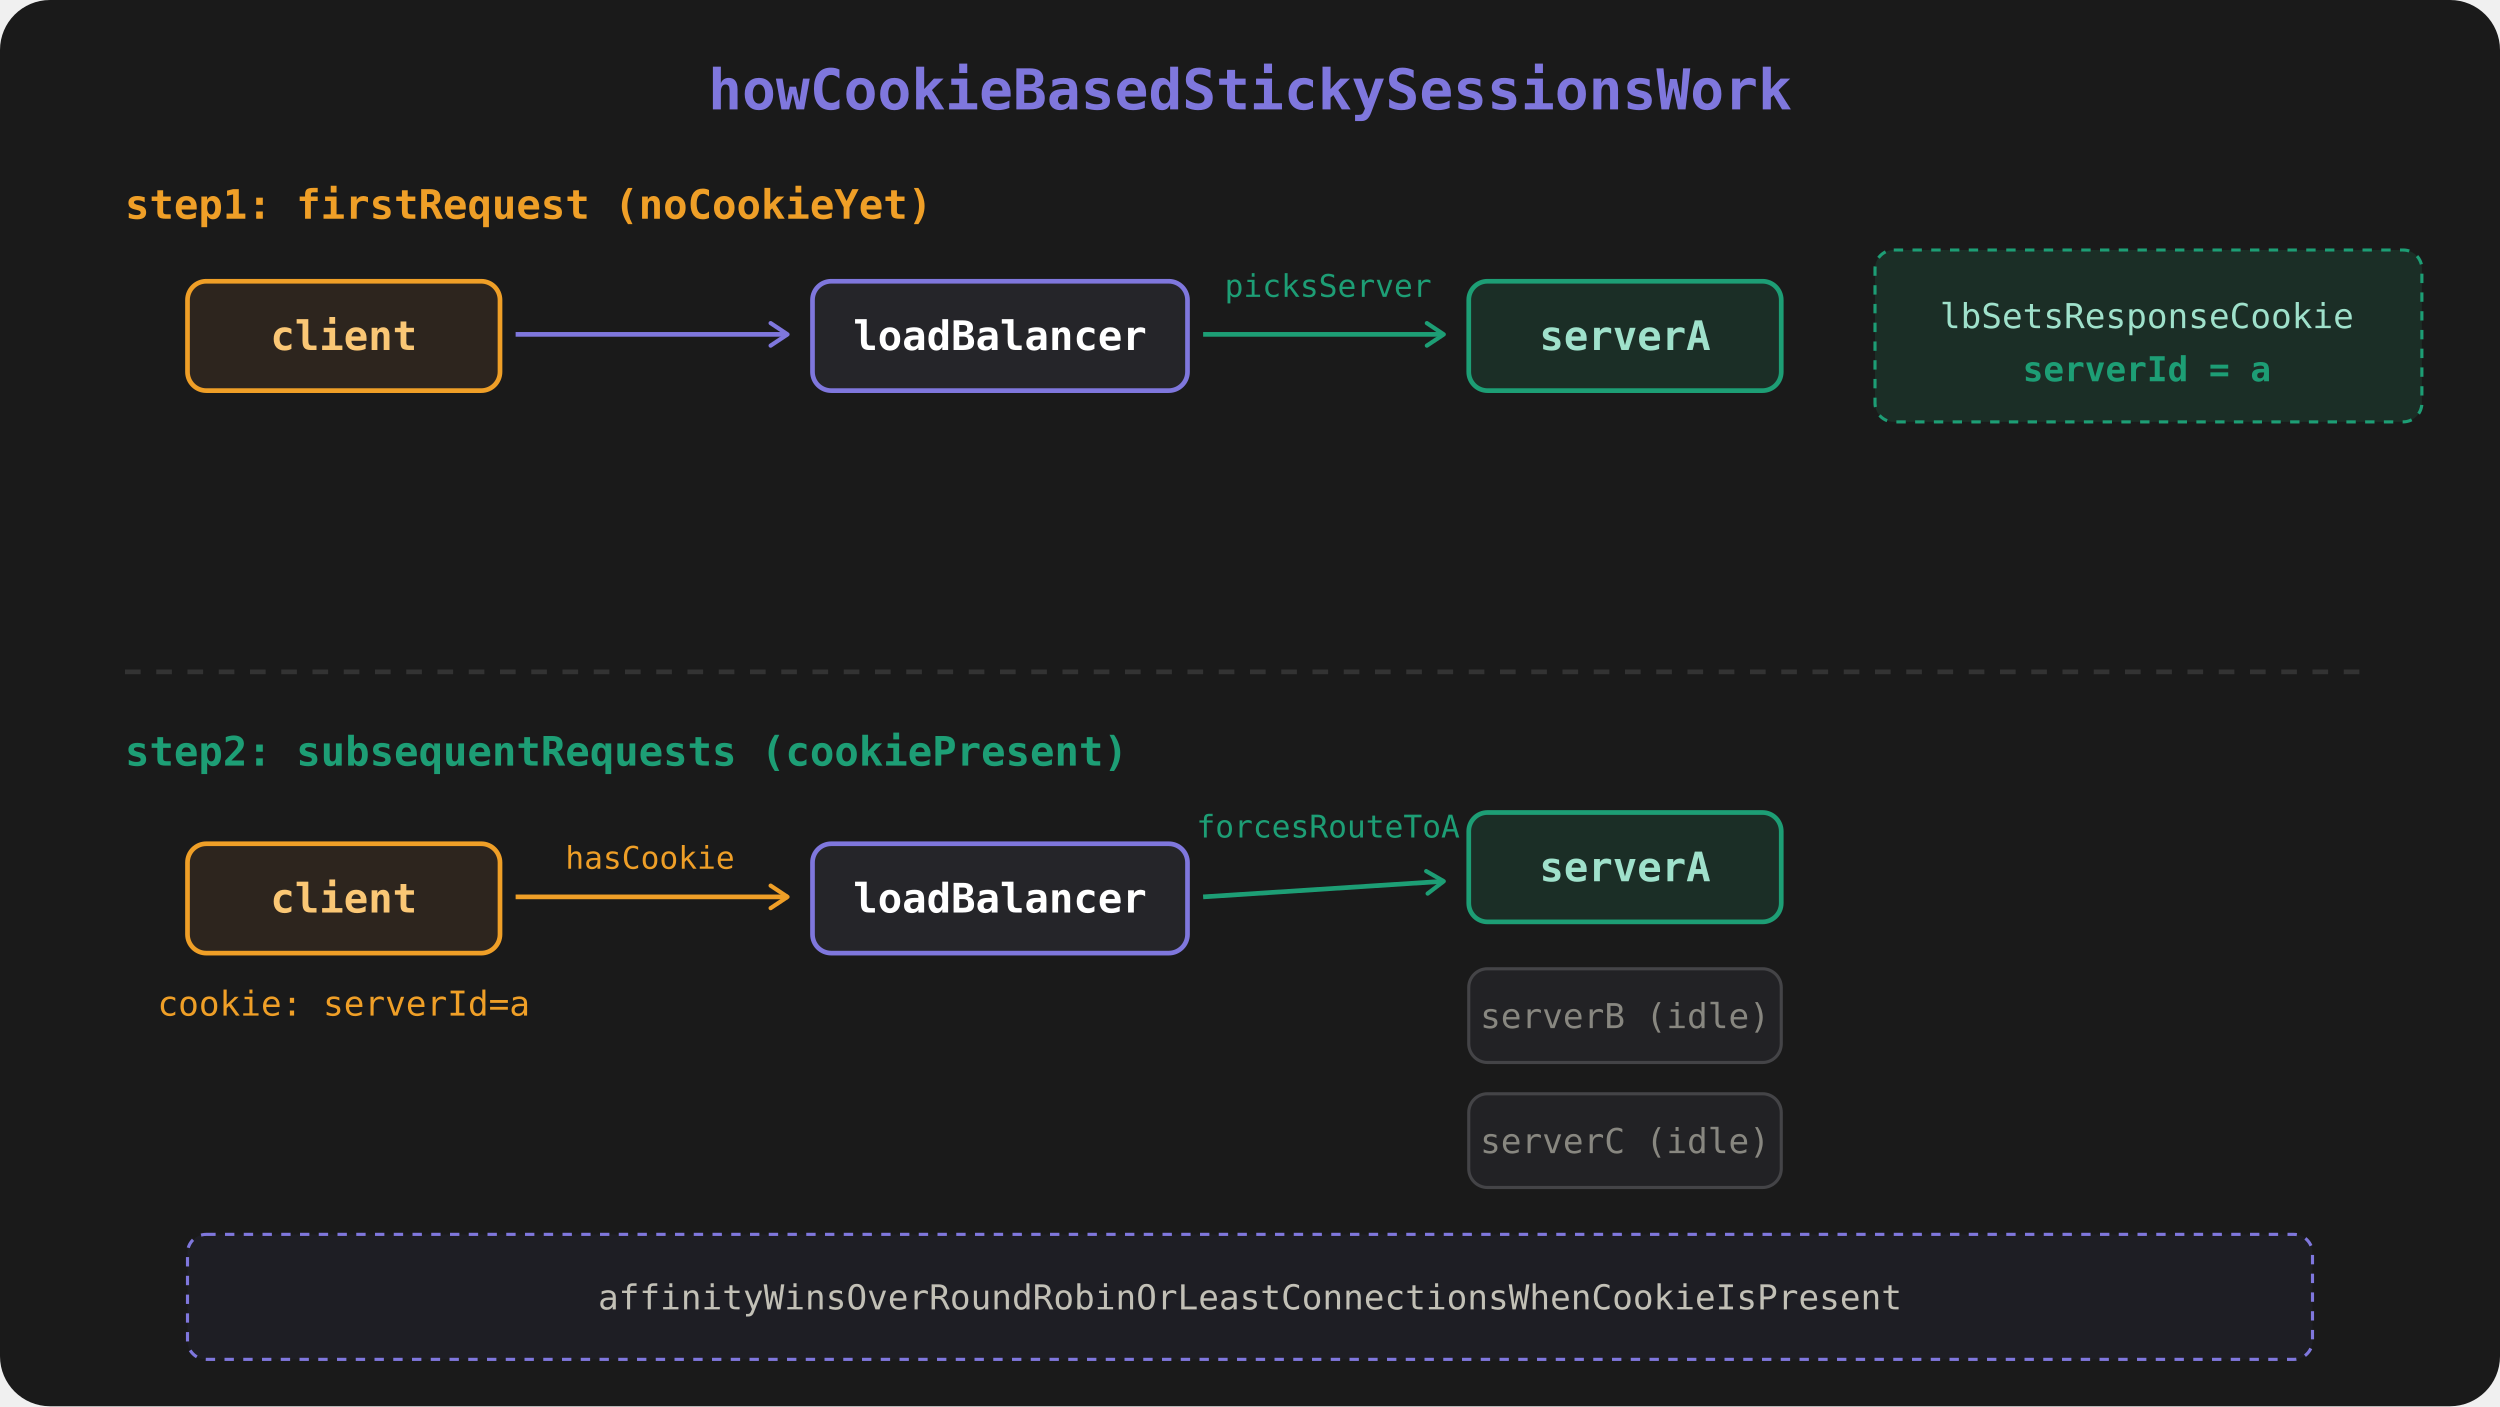
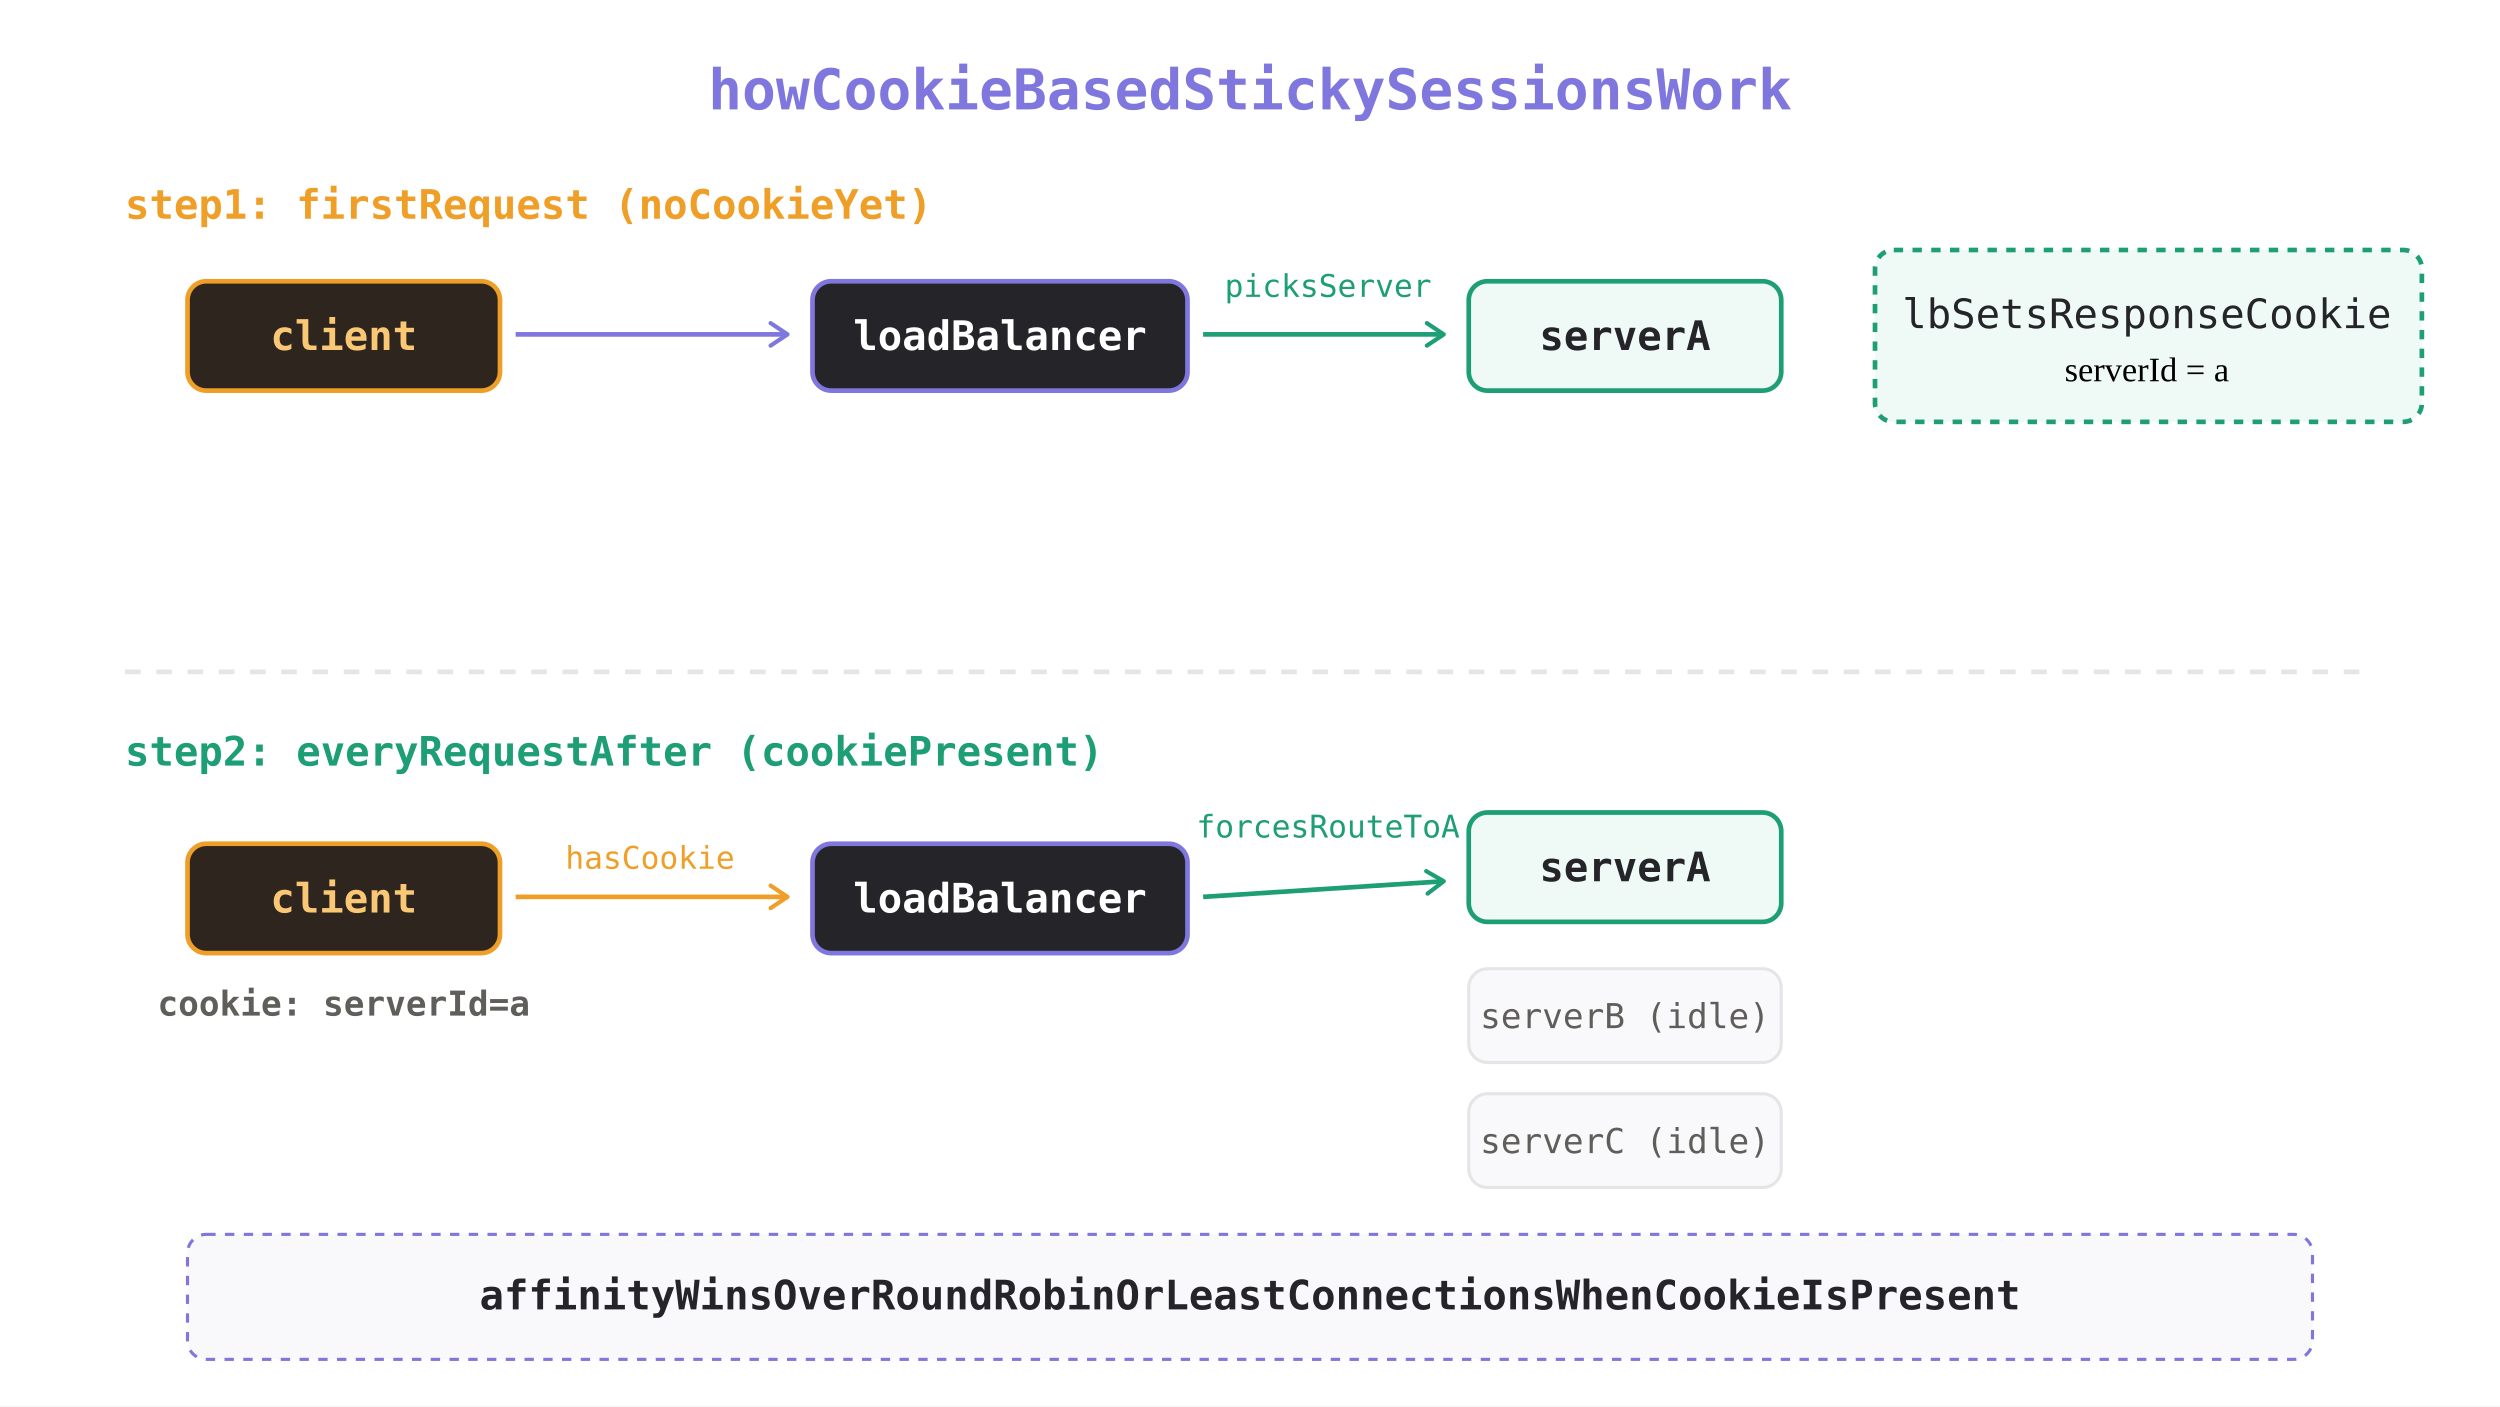
<svg xmlns="http://www.w3.org/2000/svg" width="800" height="450" viewBox="0 0 800 450">
-   <rect width="800" height="450" rx="16" fill="#1a1a1a" />
+   <style>
+     .bg-rect { fill: #ffffff; }
+     .text-main { font-family: monospace; font-size: 13px; fill: #252529; }
+     .text-main-bold { font-family: monospace; font-size: 13px; font-weight: bold; fill: #252529; }
+     .text-title-accent { font-family: monospace; font-size: 18px; font-weight: bold; fill: #7F77DD; }
+     .text-box-label { font-family: monospace; font-size: 13px; font-weight: bold; fill: #ffffff; }
+     .text-secondary { font-family: monospace; font-size: 11px; fill: #5f5e5a; }
+     
+     .box-client { fill: #2d251e; stroke: #EF9F27; stroke-width: 1.5; }
+     .box-lb { fill: #252529; stroke: #7F77DD; stroke-width: 1.5; }
+     .box-server-green { fill: #effaf6; stroke: #1D9E75; stroke-width: 1.5; }
+     .box-server-inactive { fill: #f9f9fb; stroke: #e5e5e7; stroke-width: 1; }
+     .box-explanation { fill: #f9f9fb; stroke: #7F77DD; stroke-width: 1; stroke-dasharray: 3 3; }
+     
+     .line-flow { stroke: #7F77DD; stroke-width: 1.5; fill: none; }
+     .line-flow-green { stroke: #1D9E75; stroke-width: 1.5; fill: none; }
+     .line-flow-amber { stroke: #EF9F27; stroke-width: 1.5; fill: none; }
+     .line-divider { stroke: #e5e5e7; stroke-width: 1.5; stroke-dasharray: 5 5; }
+ 
+     @media (prefers-color-scheme: dark) {
+       .bg-rect { fill: #1a1a1a; }
+       .text-main { fill: #c2c0b6; }
+       .text-main-bold { fill: #c2c0b6; }
+       .text-secondary { fill: #888780; }
+       .box-server-green { fill: #1b2e26; }
+       .box-server-inactive { fill: #222225; stroke: #444447; }
+       .box-explanation { fill: #1e1e24; }
+       .line-divider { stroke: #333333; }
+     }
+   </style>
+   <rect width="800" height="450" class="bg-rect" />
  <defs>
    <marker id="arrow-purple" viewBox="0 0 10 10" refX="8" refY="5" markerWidth="6" markerHeight="6" orient="auto-start-reverse">
      <path d="M2 1L8 5L2 9" fill="none" stroke="#7F77DD" stroke-width="1.5" stroke-linecap="round" stroke-linejoin="round" />
    </marker>
    <marker id="arrow-green" viewBox="0 0 10 10" refX="8" refY="5" markerWidth="6" markerHeight="6" orient="auto-start-reverse">
      <path d="M2 1L8 5L2 9" fill="none" stroke="#1D9E75" stroke-width="1.5" stroke-linecap="round" stroke-linejoin="round" />
    </marker>
    <marker id="arrow-amber" viewBox="0 0 10 10" refX="8" refY="5" markerWidth="6" markerHeight="6" orient="auto-start-reverse">
      <path d="M2 1L8 5L2 9" fill="none" stroke="#EF9F27" stroke-width="1.5" stroke-linecap="round" stroke-linejoin="round" />
    </marker>
  </defs>
-   <text x="400" y="35" text-anchor="middle" font-family="monospace" font-size="18" font-weight="bold" fill="#7F77DD">howCookieBasedStickySessionsWork</text>
-   <line x1="40" y1="215" x2="760" y2="215" stroke="#333333" stroke-width="1.5" stroke-dasharray="5 5" />
+   <text x="400" y="35" text-anchor="middle" class="text-title-accent">howCookieBasedStickySessionsWork</text>
+   <line x1="40" y1="215" x2="760" y2="215" class="line-divider" />
  <text x="40" y="70" font-family="monospace" font-size="13" font-weight="bold" fill="#EF9F27">step1: firstRequest (noCookieYet)</text>
-   <rect x="60" y="90" width="100" height="35" rx="6" fill="#2d251e" stroke="#EF9F27" stroke-width="1.5" />
+   <rect x="60" y="90" width="100" height="35" rx="6" class="box-client" />
  <text x="110" y="112" text-anchor="middle" font-family="monospace" font-size="13" font-weight="bold" fill="#FAC775">client</text>
-   <rect x="260" y="90" width="120" height="35" rx="6" fill="#252529" stroke="#7F77DD" stroke-width="1.5" />
-   <text x="320" y="112" text-anchor="middle" font-family="monospace" font-size="13" font-weight="bold" fill="#ffffff">loadBalancer</text>
-   <rect x="470" y="90" width="100" height="35" rx="6" fill="#1b2e26" stroke="#1D9E75" stroke-width="1.5" />
-   <text x="520" y="112" text-anchor="middle" font-family="monospace" font-size="13" font-weight="bold" fill="#9FE1CB">serverA</text>
-   <path d="M165 107 L252 107" fill="none" stroke="#7F77DD" stroke-width="1.5" marker-end="url(#arrow-purple)" />
-   <path d="M385 107 L462 107" fill="none" stroke="#1D9E75" stroke-width="1.5" marker-end="url(#arrow-green)" />
+   <rect x="260" y="90" width="120" height="35" rx="6" class="box-lb" />
+   <text x="320" y="112" text-anchor="middle" class="text-box-label">loadBalancer</text>
+   <rect x="470" y="90" width="100" height="35" rx="6" class="box-server-green" />
+   <text x="520" y="112" text-anchor="middle" class="text-main" font-weight="bold">serverA</text>
+   <path d="M165 107 L252 107" fill="none" class="line-flow" marker-end="url(#arrow-purple)" />
+   <path d="M385 107 L462 107" fill="none" class="line-flow-green" marker-end="url(#arrow-green)" />
  <text x="425" y="95" text-anchor="middle" font-family="monospace" font-size="10" fill="#1D9E75">picksServer</text>
-   <rect x="600" y="80" width="175" height="55" rx="6" fill="#1b2e26" stroke="#1D9E75" stroke-width="1" stroke-dasharray="3 3" />
-   <text x="687" y="105" text-anchor="middle" font-family="monospace" font-size="11" fill="#9FE1CB">lbSetsResponseCookie</text>
-   <text x="687" y="122" text-anchor="middle" font-family="monospace" font-size="11" font-weight="bold" fill="#1D9E75">serverId = a</text>
-   <text x="40" y="245" font-family="monospace" font-size="13" font-weight="bold" fill="#1D9E75">step2: subsequentRequests (cookiePresent)</text>
-   <rect x="60" y="270" width="100" height="35" rx="6" fill="#2d251e" stroke="#EF9F27" stroke-width="1.5" />
+   <rect x="600" y="80" width="175" height="55" rx="6" class="box-server-green" stroke-dasharray="3 3" />
+   <text x="687" y="105" text-anchor="middle" class="text-main" font-size="11">lbSetsResponseCookie</text>
+   <text x="687" y="122" text-anchor="middle" class="text-green-tag" font-size="11">serverId = a</text>
+   <text x="40" y="245" font-family="monospace" font-size="13" font-weight="bold" fill="#1D9E75">step2: everyRequestAfter (cookiePresent)</text>
+   <rect x="60" y="270" width="100" height="35" rx="6" class="box-client" />
  <text x="110" y="292" text-anchor="middle" font-family="monospace" font-size="13" font-weight="bold" fill="#FAC775">client</text>
-   <text x="110" y="325" text-anchor="middle" font-family="monospace" font-size="11" fill="#EF9F27">cookie: serverId=a</text>
-   <rect x="260" y="270" width="120" height="35" rx="6" fill="#252529" stroke="#7F77DD" stroke-width="1.5" />
-   <text x="320" y="292" text-anchor="middle" font-family="monospace" font-size="13" font-weight="bold" fill="#ffffff">loadBalancer</text>
-   <rect x="470" y="260" width="100" height="35" rx="6" fill="#1b2e26" stroke="#1D9E75" stroke-width="1.5" />
-   <text x="520" y="282" text-anchor="middle" font-family="monospace" font-size="13" font-weight="bold" fill="#9FE1CB">serverA</text>
-   <rect x="470" y="310" width="100" height="30" rx="6" fill="#222225" stroke="#444447" stroke-width="1" />
-   <text x="520" y="329" text-anchor="middle" font-family="monospace" font-size="11" fill="#888780">serverB (idle)</text>
-   <rect x="470" y="350" width="100" height="30" rx="6" fill="#222225" stroke="#444447" stroke-width="1" />
-   <text x="520" y="369" text-anchor="middle" font-family="monospace" font-size="11" fill="#888780">serverC (idle)</text>
-   <path d="M165 287 L252 287" fill="none" stroke="#EF9F27" stroke-width="1.5" marker-end="url(#arrow-amber)" />
+   <text x="110" y="325" text-anchor="middle" class="text-secondary" font-weight="bold" fill="#EF9F27">cookie: serverId=a</text>
+   <rect x="260" y="270" width="120" height="35" rx="6" class="box-lb" />
+   <text x="320" y="292" text-anchor="middle" class="text-box-label">loadBalancer</text>
+   <rect x="470" y="260" width="100" height="35" rx="6" class="box-server-green" />
+   <text x="520" y="282" text-anchor="middle" class="text-main" font-weight="bold">serverA</text>
+   <rect x="470" y="310" width="100" height="30" rx="6" class="box-server-inactive" />
+   <text x="520" y="329" text-anchor="middle" class="text-secondary">serverB (idle)</text>
+   <rect x="470" y="350" width="100" height="30" rx="6" class="box-server-inactive" />
+   <text x="520" y="369" text-anchor="middle" class="text-secondary">serverC (idle)</text>
+   <path d="M165 287 L252 287" fill="none" class="line-flow-amber" marker-end="url(#arrow-amber)" />
  <text x="208" y="278" text-anchor="middle" font-family="monospace" font-size="10" fill="#EF9F27">hasCookie</text>
-   <path d="M385 287 L462 282" fill="none" stroke="#1D9E75" stroke-width="1.5" marker-end="url(#arrow-green)" />
+   <path d="M385 287 L462 282" fill="none" class="line-flow-green" marker-end="url(#arrow-green)" />
  <text x="425" y="268" text-anchor="middle" font-family="monospace" font-size="10" fill="#1D9E75">forcesRouteToA</text>
-   <rect x="60" y="395" width="680" height="40" rx="6" fill="#1e1e24" stroke="#7F77DD" stroke-width="1" stroke-dasharray="3 3" />
-   <text x="400" y="419" text-anchor="middle" font-family="monospace" font-size="11" fill="#c2c0b6">
+   <rect x="60" y="395" width="680" height="40" rx="6" class="box-explanation" />
+   <text x="400" y="419" text-anchor="middle" class="text-main-bold">
    affinityWinsOverRoundRobinOrLeastConnectionsWhenCookieIsPresent
  </text>
</svg>
